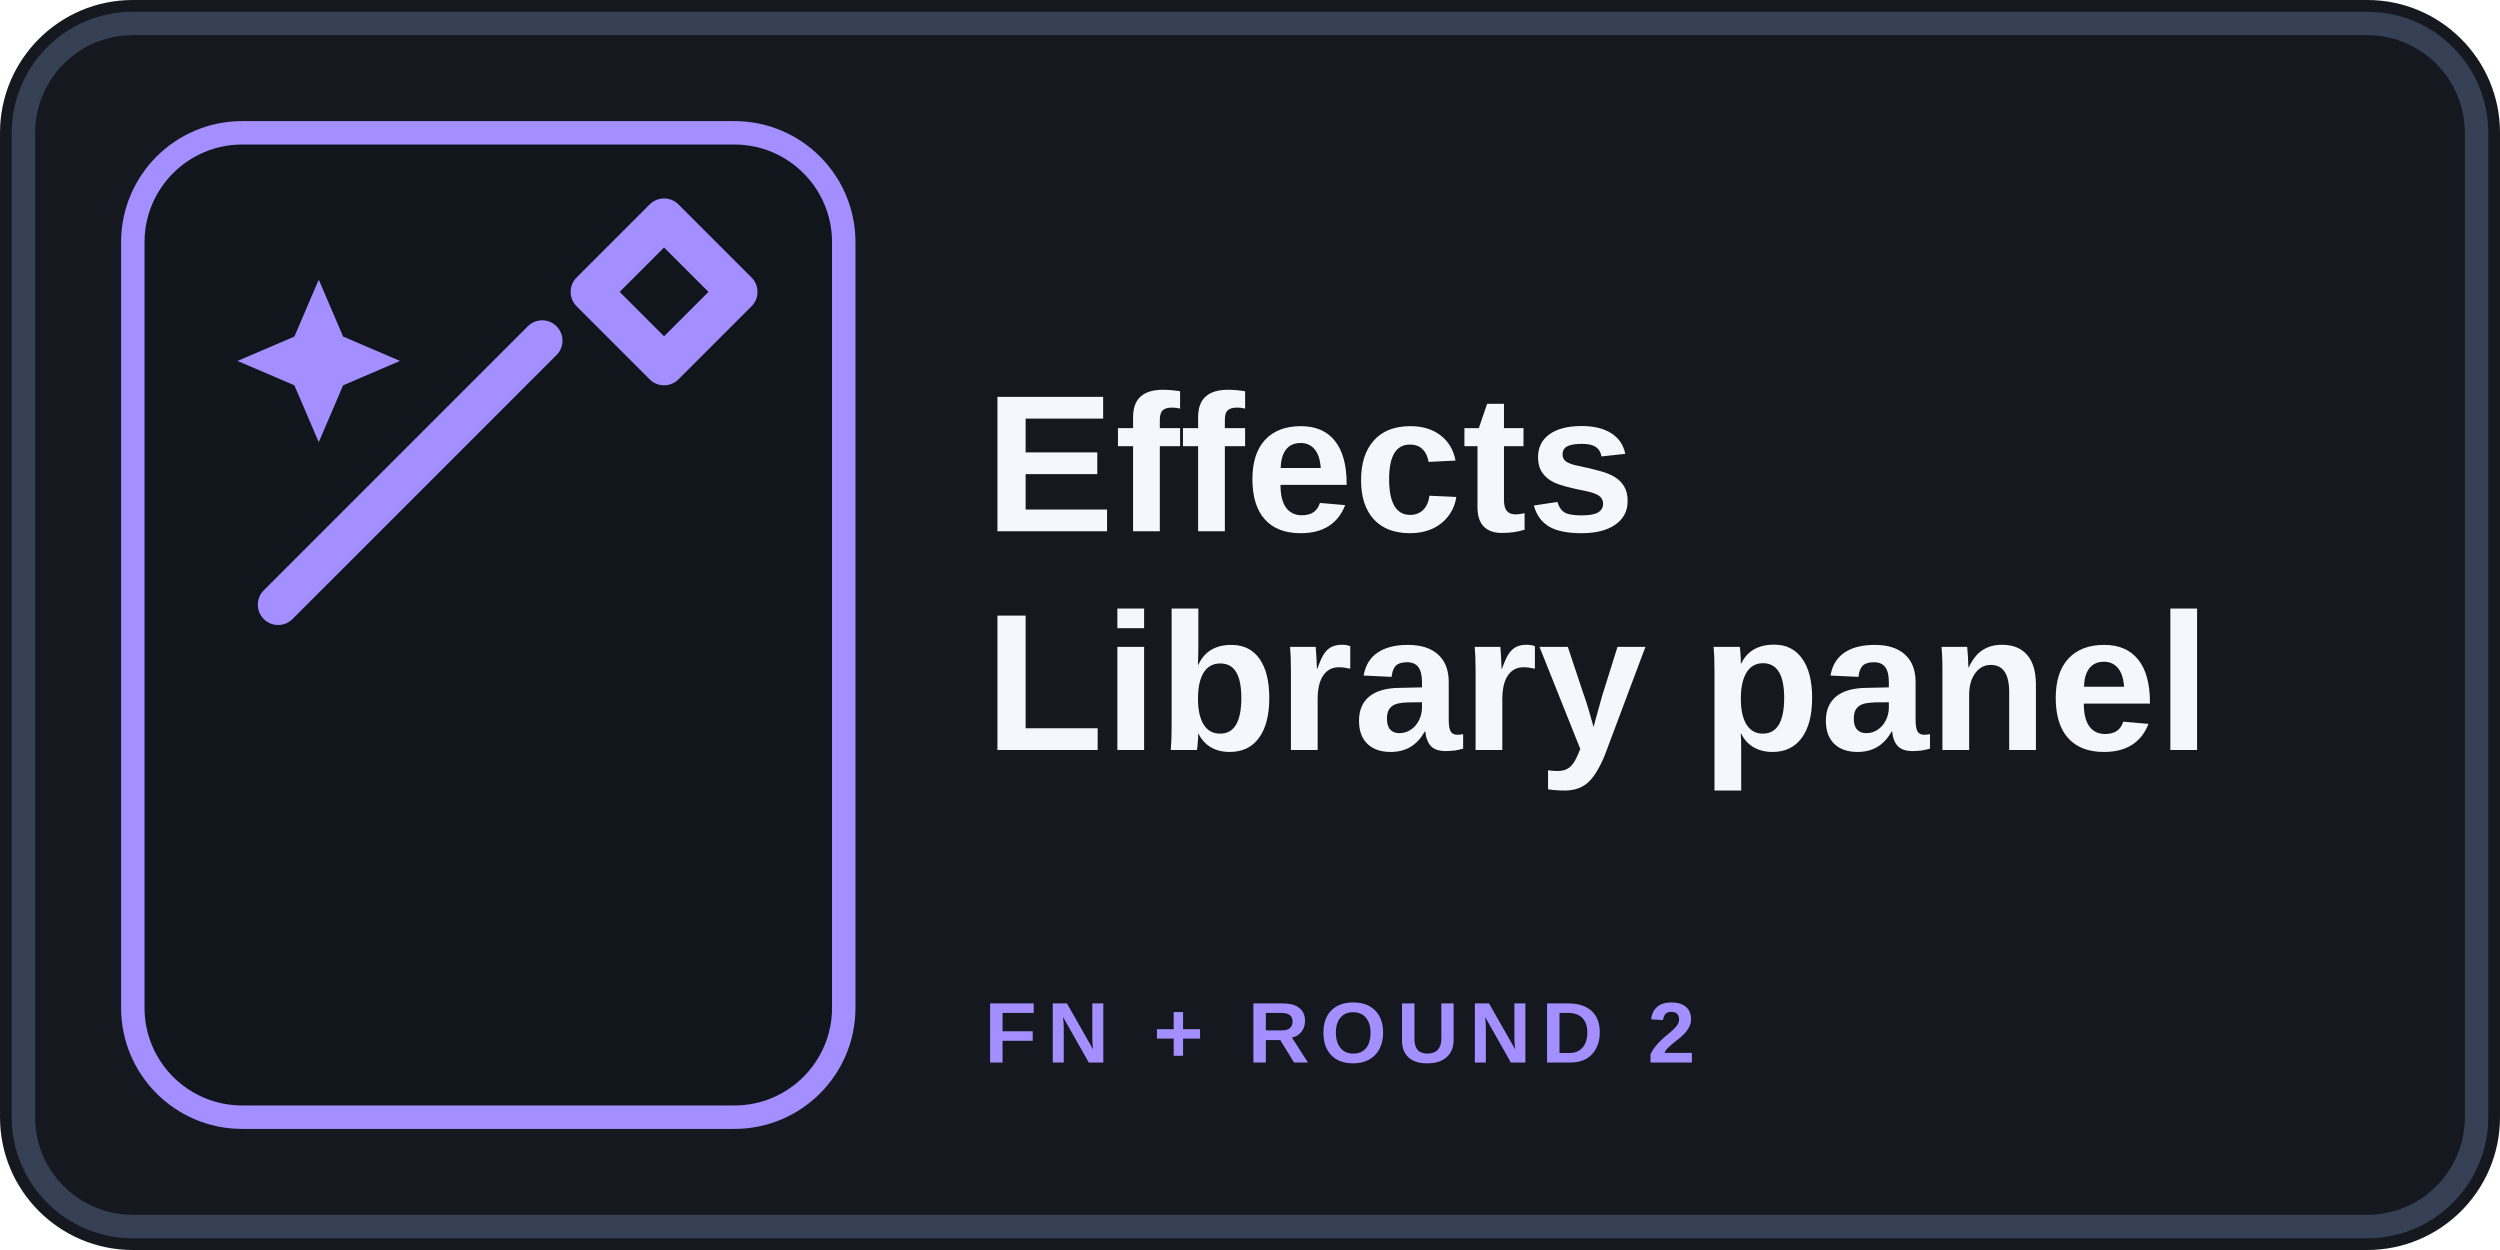
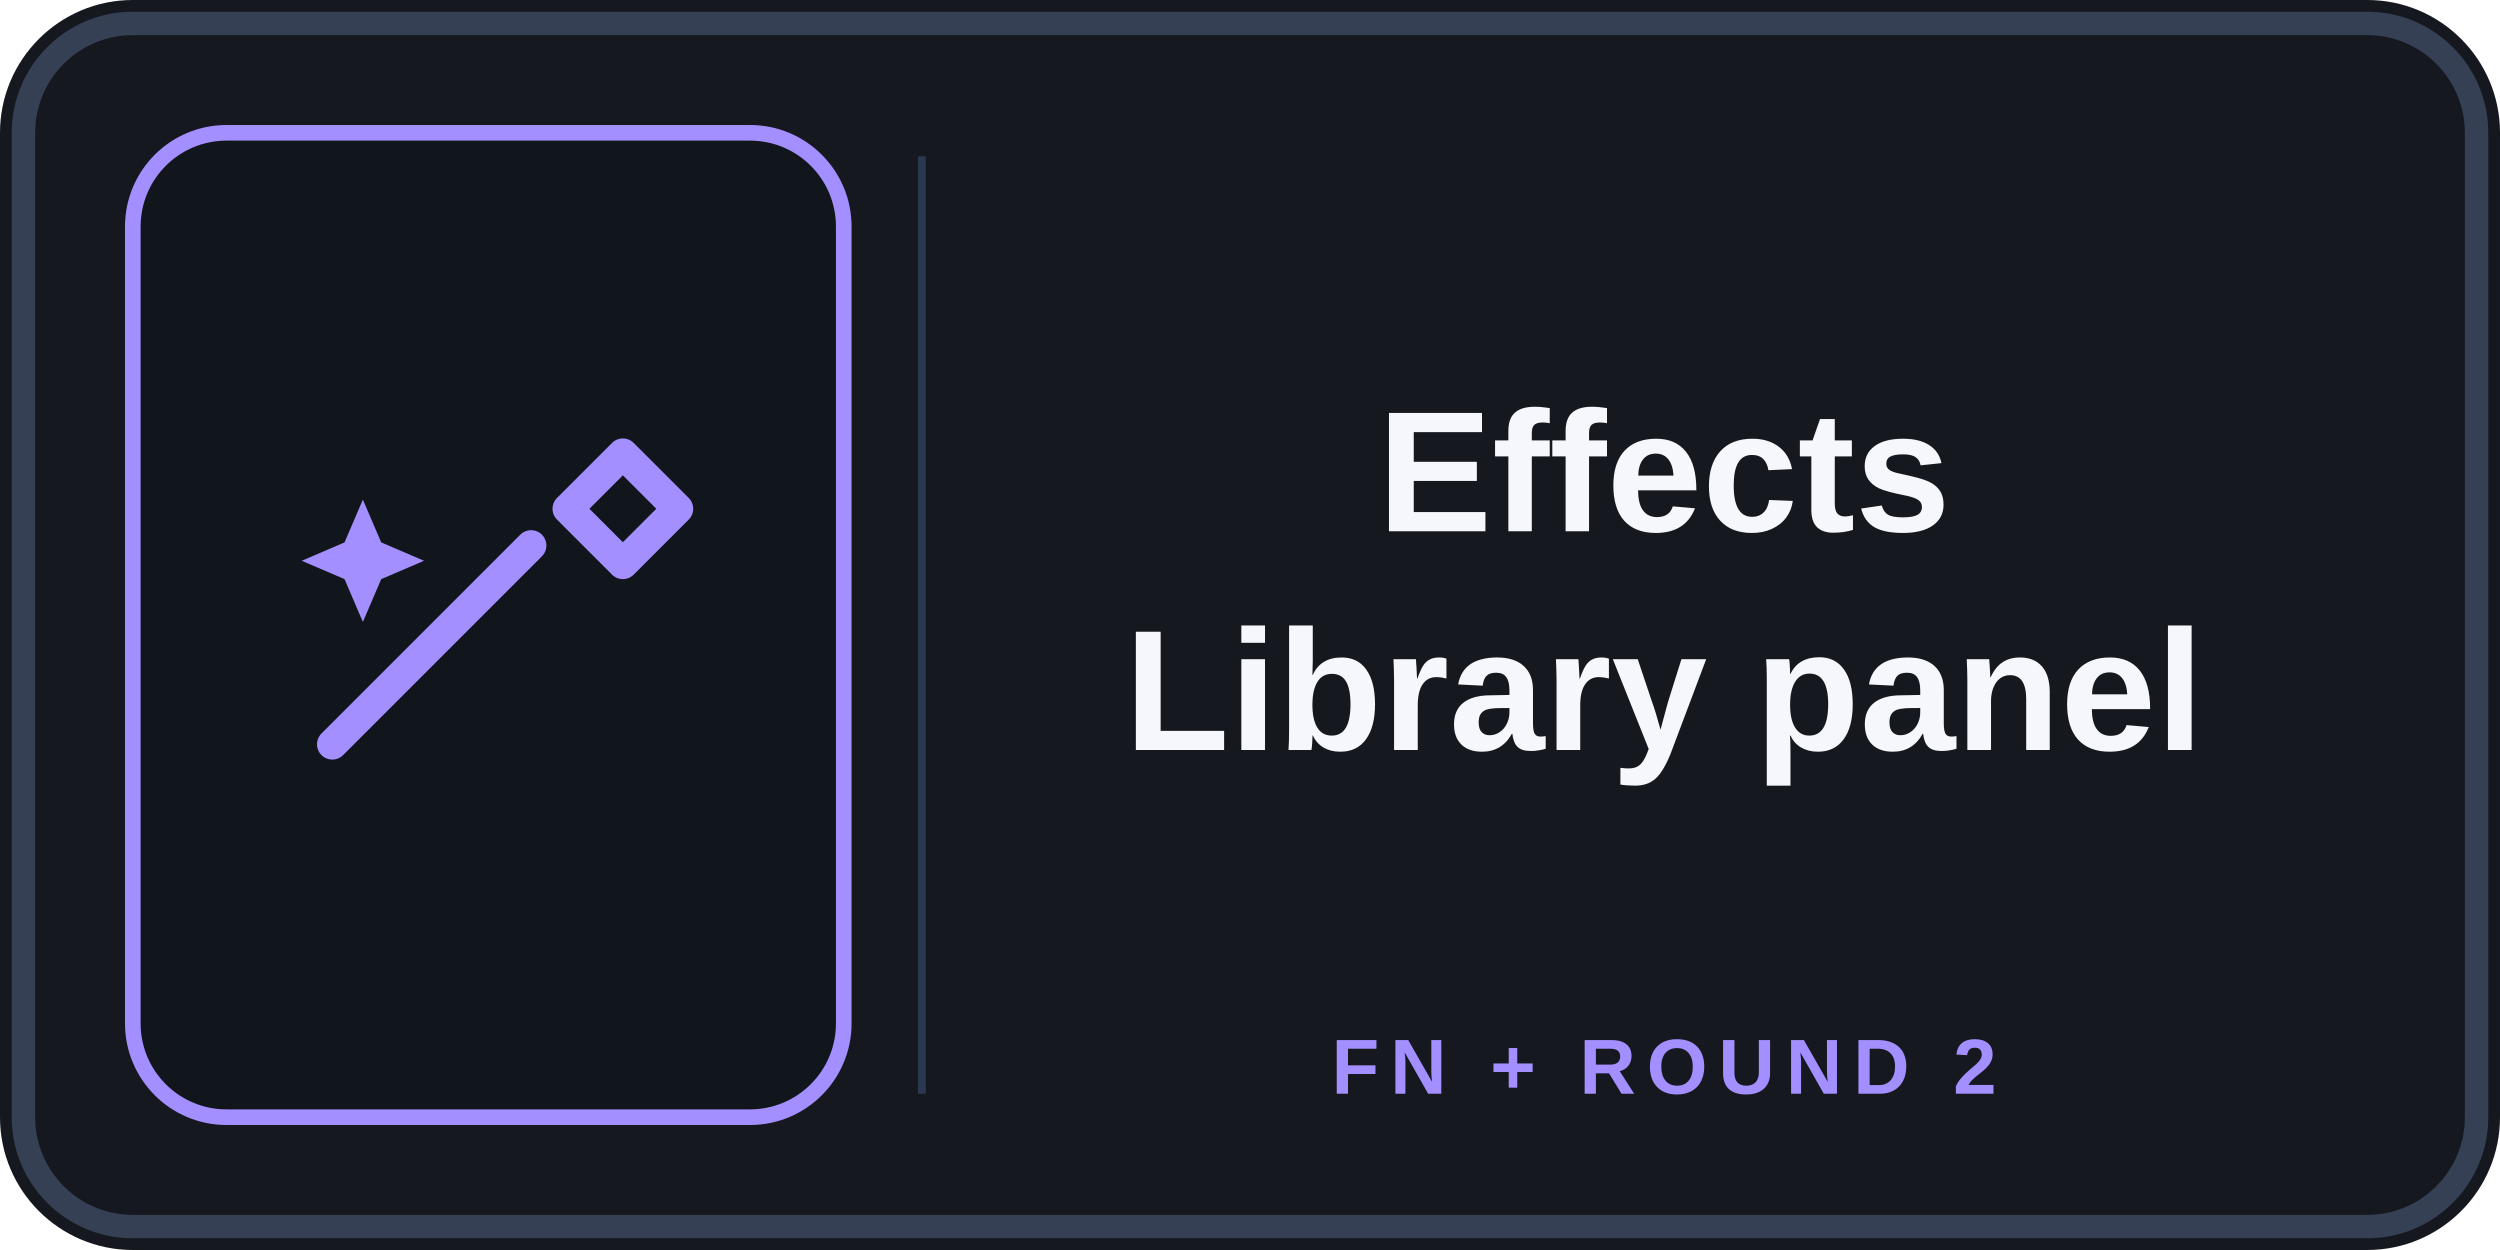
<svg xmlns="http://www.w3.org/2000/svg" width="320" height="160" viewBox="0 0 320 160">
  <rect width="320" height="160" rx="17" fill="#15181E" />
  <rect x="3" y="3" width="314" height="154" rx="14" fill="none" stroke="#364055" stroke-width="3" />
-   <rect x="17" y="17" width="91" height="126" rx="14" fill="#11151C" stroke="#A38FFF" stroke-width="3" />
-   <g transform="translate(7 2) scale(.52)">
+   <rect x="17" y="17" width="91" height="126" rx="12" fill="#11151C" stroke="#A38FFF" stroke-width="2" />
+   <svg x="21" y="21" width="83" height="118" viewBox="0 0 212 212" preserveAspectRatio="xMidYMid meet">
    <path d="M55 145l65-65m12-12 18-18 18 18-18 18z" stroke="#A38FFF" stroke-width="10" stroke-linecap="round" stroke-linejoin="round" fill="none" />
    <path d="M65 65l6 14 14 6-14 6-6 14-6-14-14-6 14-6z" fill="#A38FFF" />
-   </g>
-   <text x="126" y="68" fill="#F5F7FC" font-family="Arial, Helvetica, sans-serif" font-size="25" font-weight="700">Effects</text>
-   <text x="126" y="96" fill="#F5F7FC" font-family="Arial, Helvetica, sans-serif" font-size="25" font-weight="700">Library panel</text>
-   <text x="126" y="136" fill="#A38FFF" font-family="Arial, Helvetica, sans-serif" font-size="11" font-weight="700" letter-spacing="1.3">FN + ROUND 2</text>
+   </svg>
+   <line x1="118" y1="20" x2="118" y2="140" stroke="#2A3850" stroke-width="1" />
+   <text x="213" y="68" text-anchor="middle" fill="#F5F7FC" font-family="Arial,Helvetica,sans-serif" font-size="22" font-weight="700" textLength="92" lengthAdjust="spacingAndGlyphs">Effects</text>
+   <text x="213" y="96" text-anchor="middle" fill="#F5F7FC" font-family="Arial,Helvetica,sans-serif" font-size="22" font-weight="700" textLength="172" lengthAdjust="spacingAndGlyphs">Library panel</text>
+   <text x="213" y="140" text-anchor="middle" fill="#A38FFF" font-family="Arial,Helvetica,sans-serif" font-size="10" font-weight="700" letter-spacing="1.4">FN + ROUND 2</text>
</svg>
